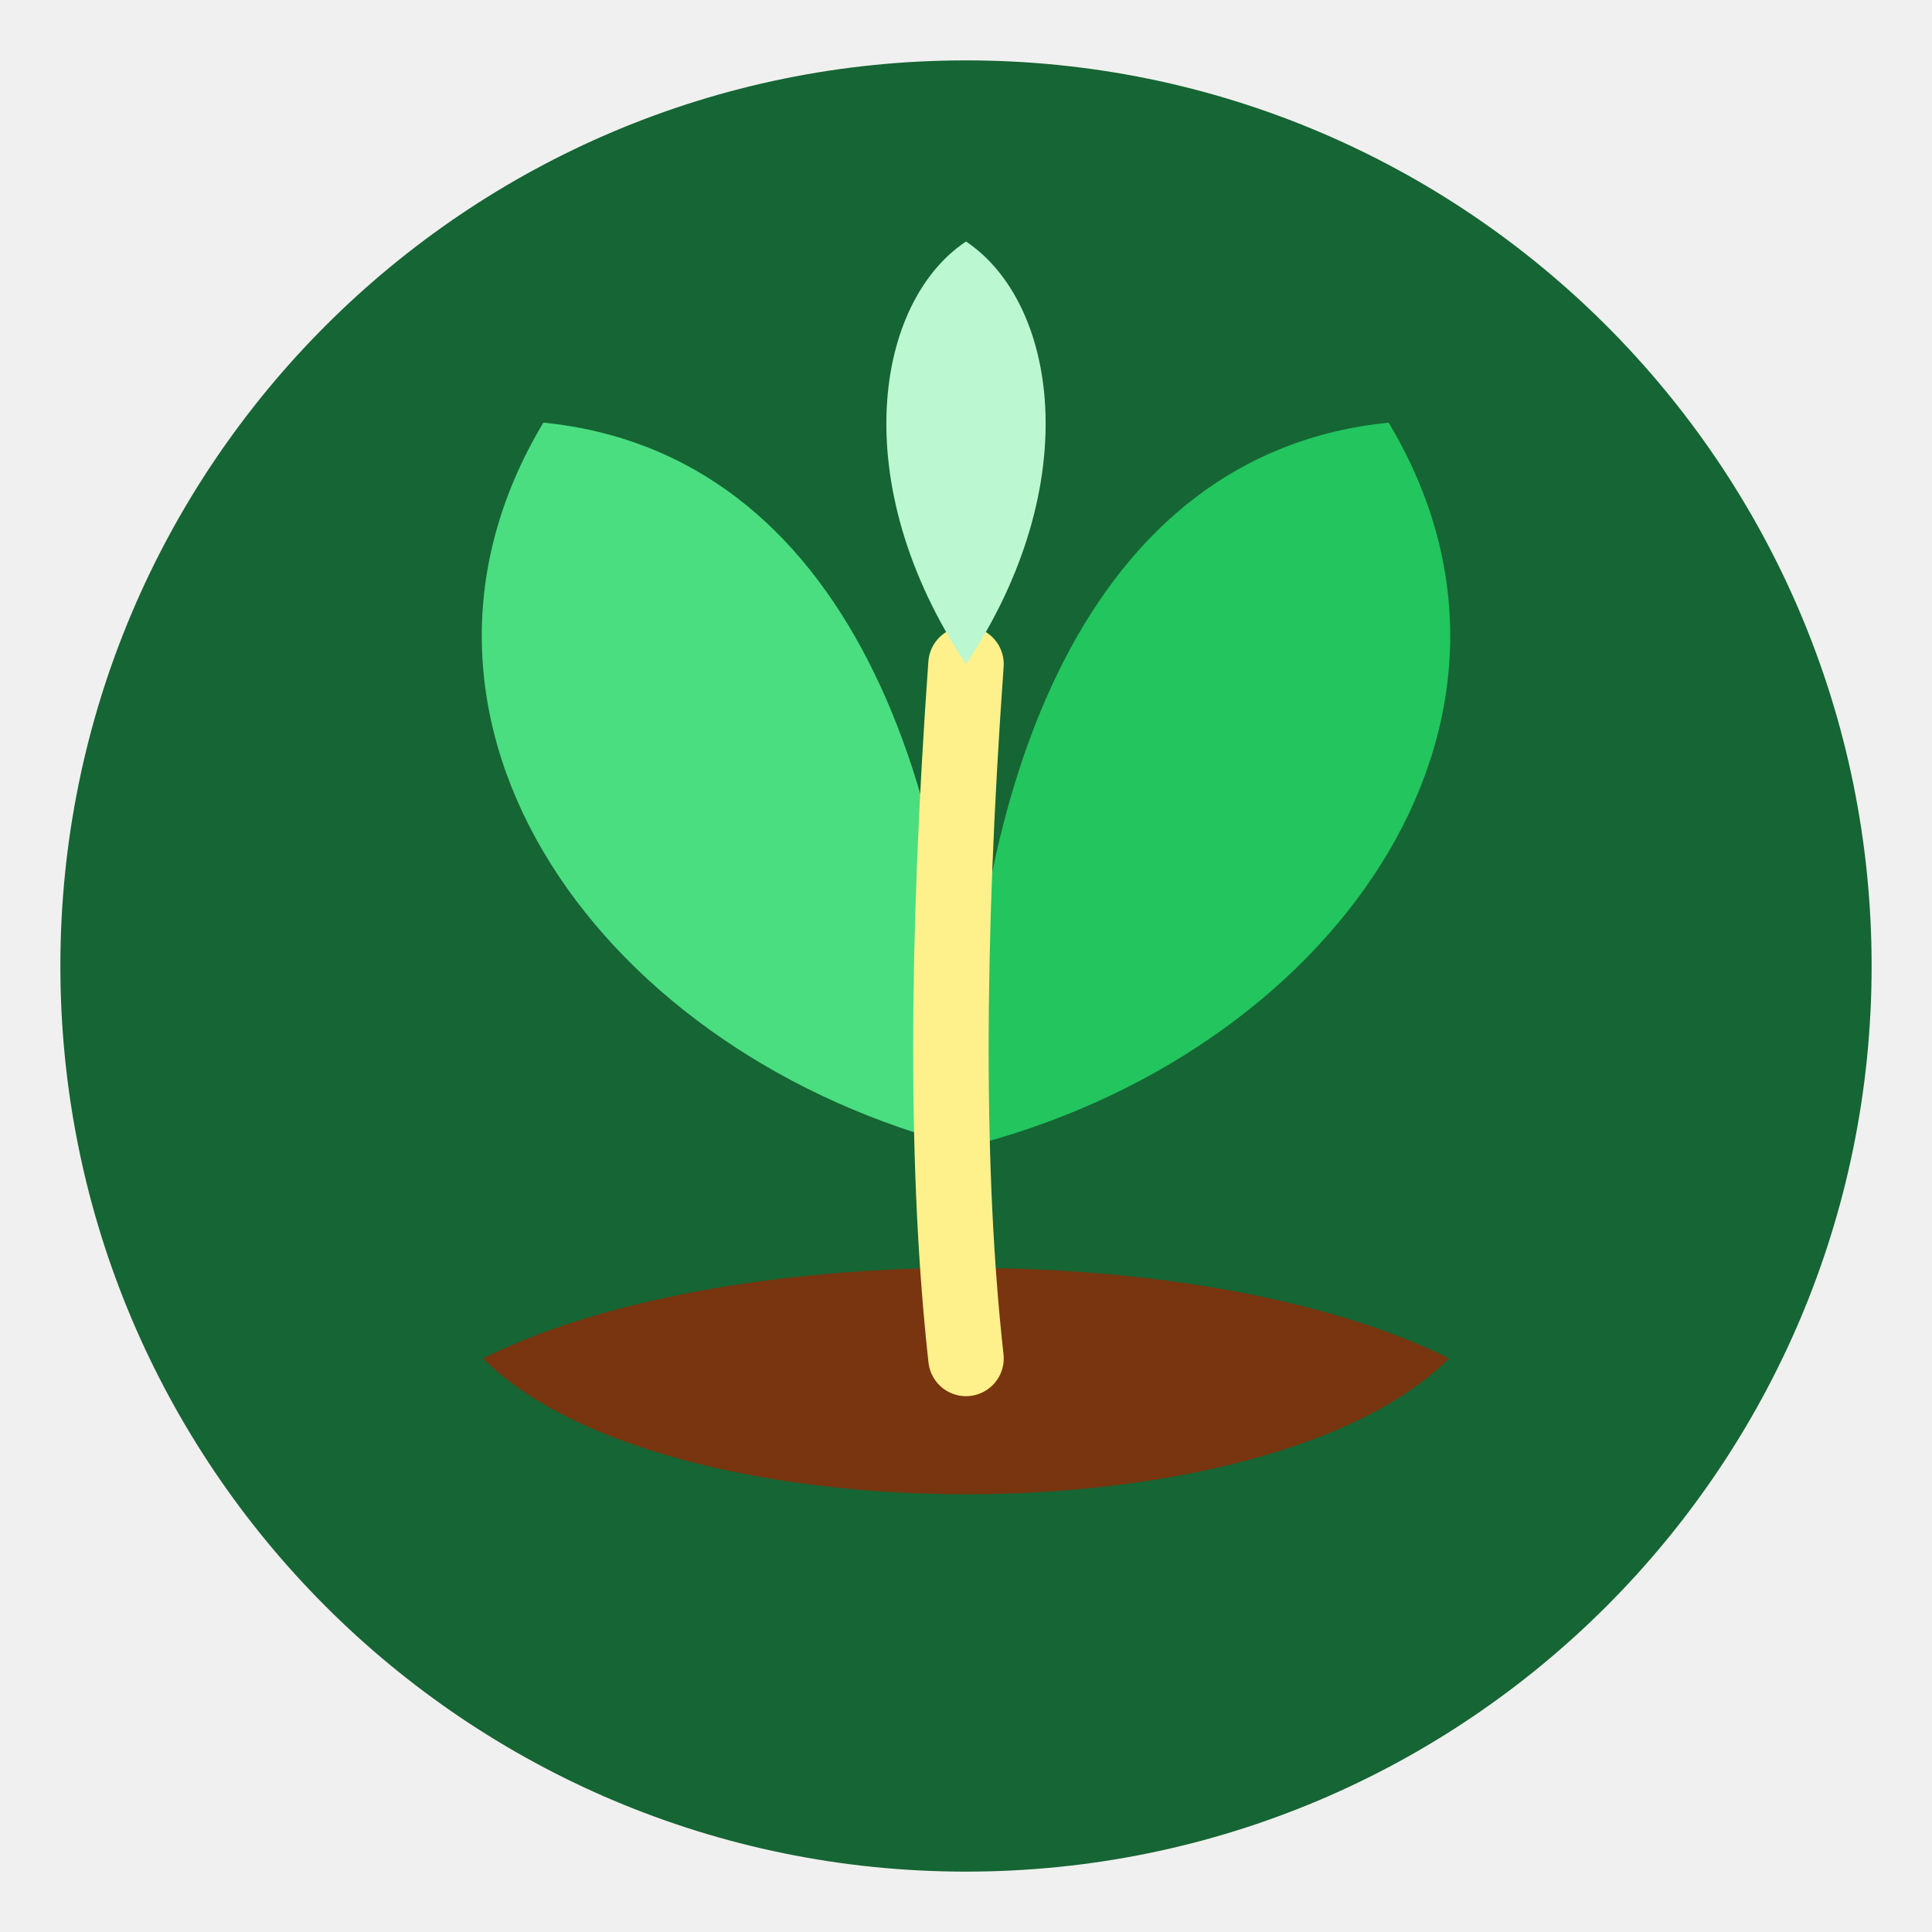
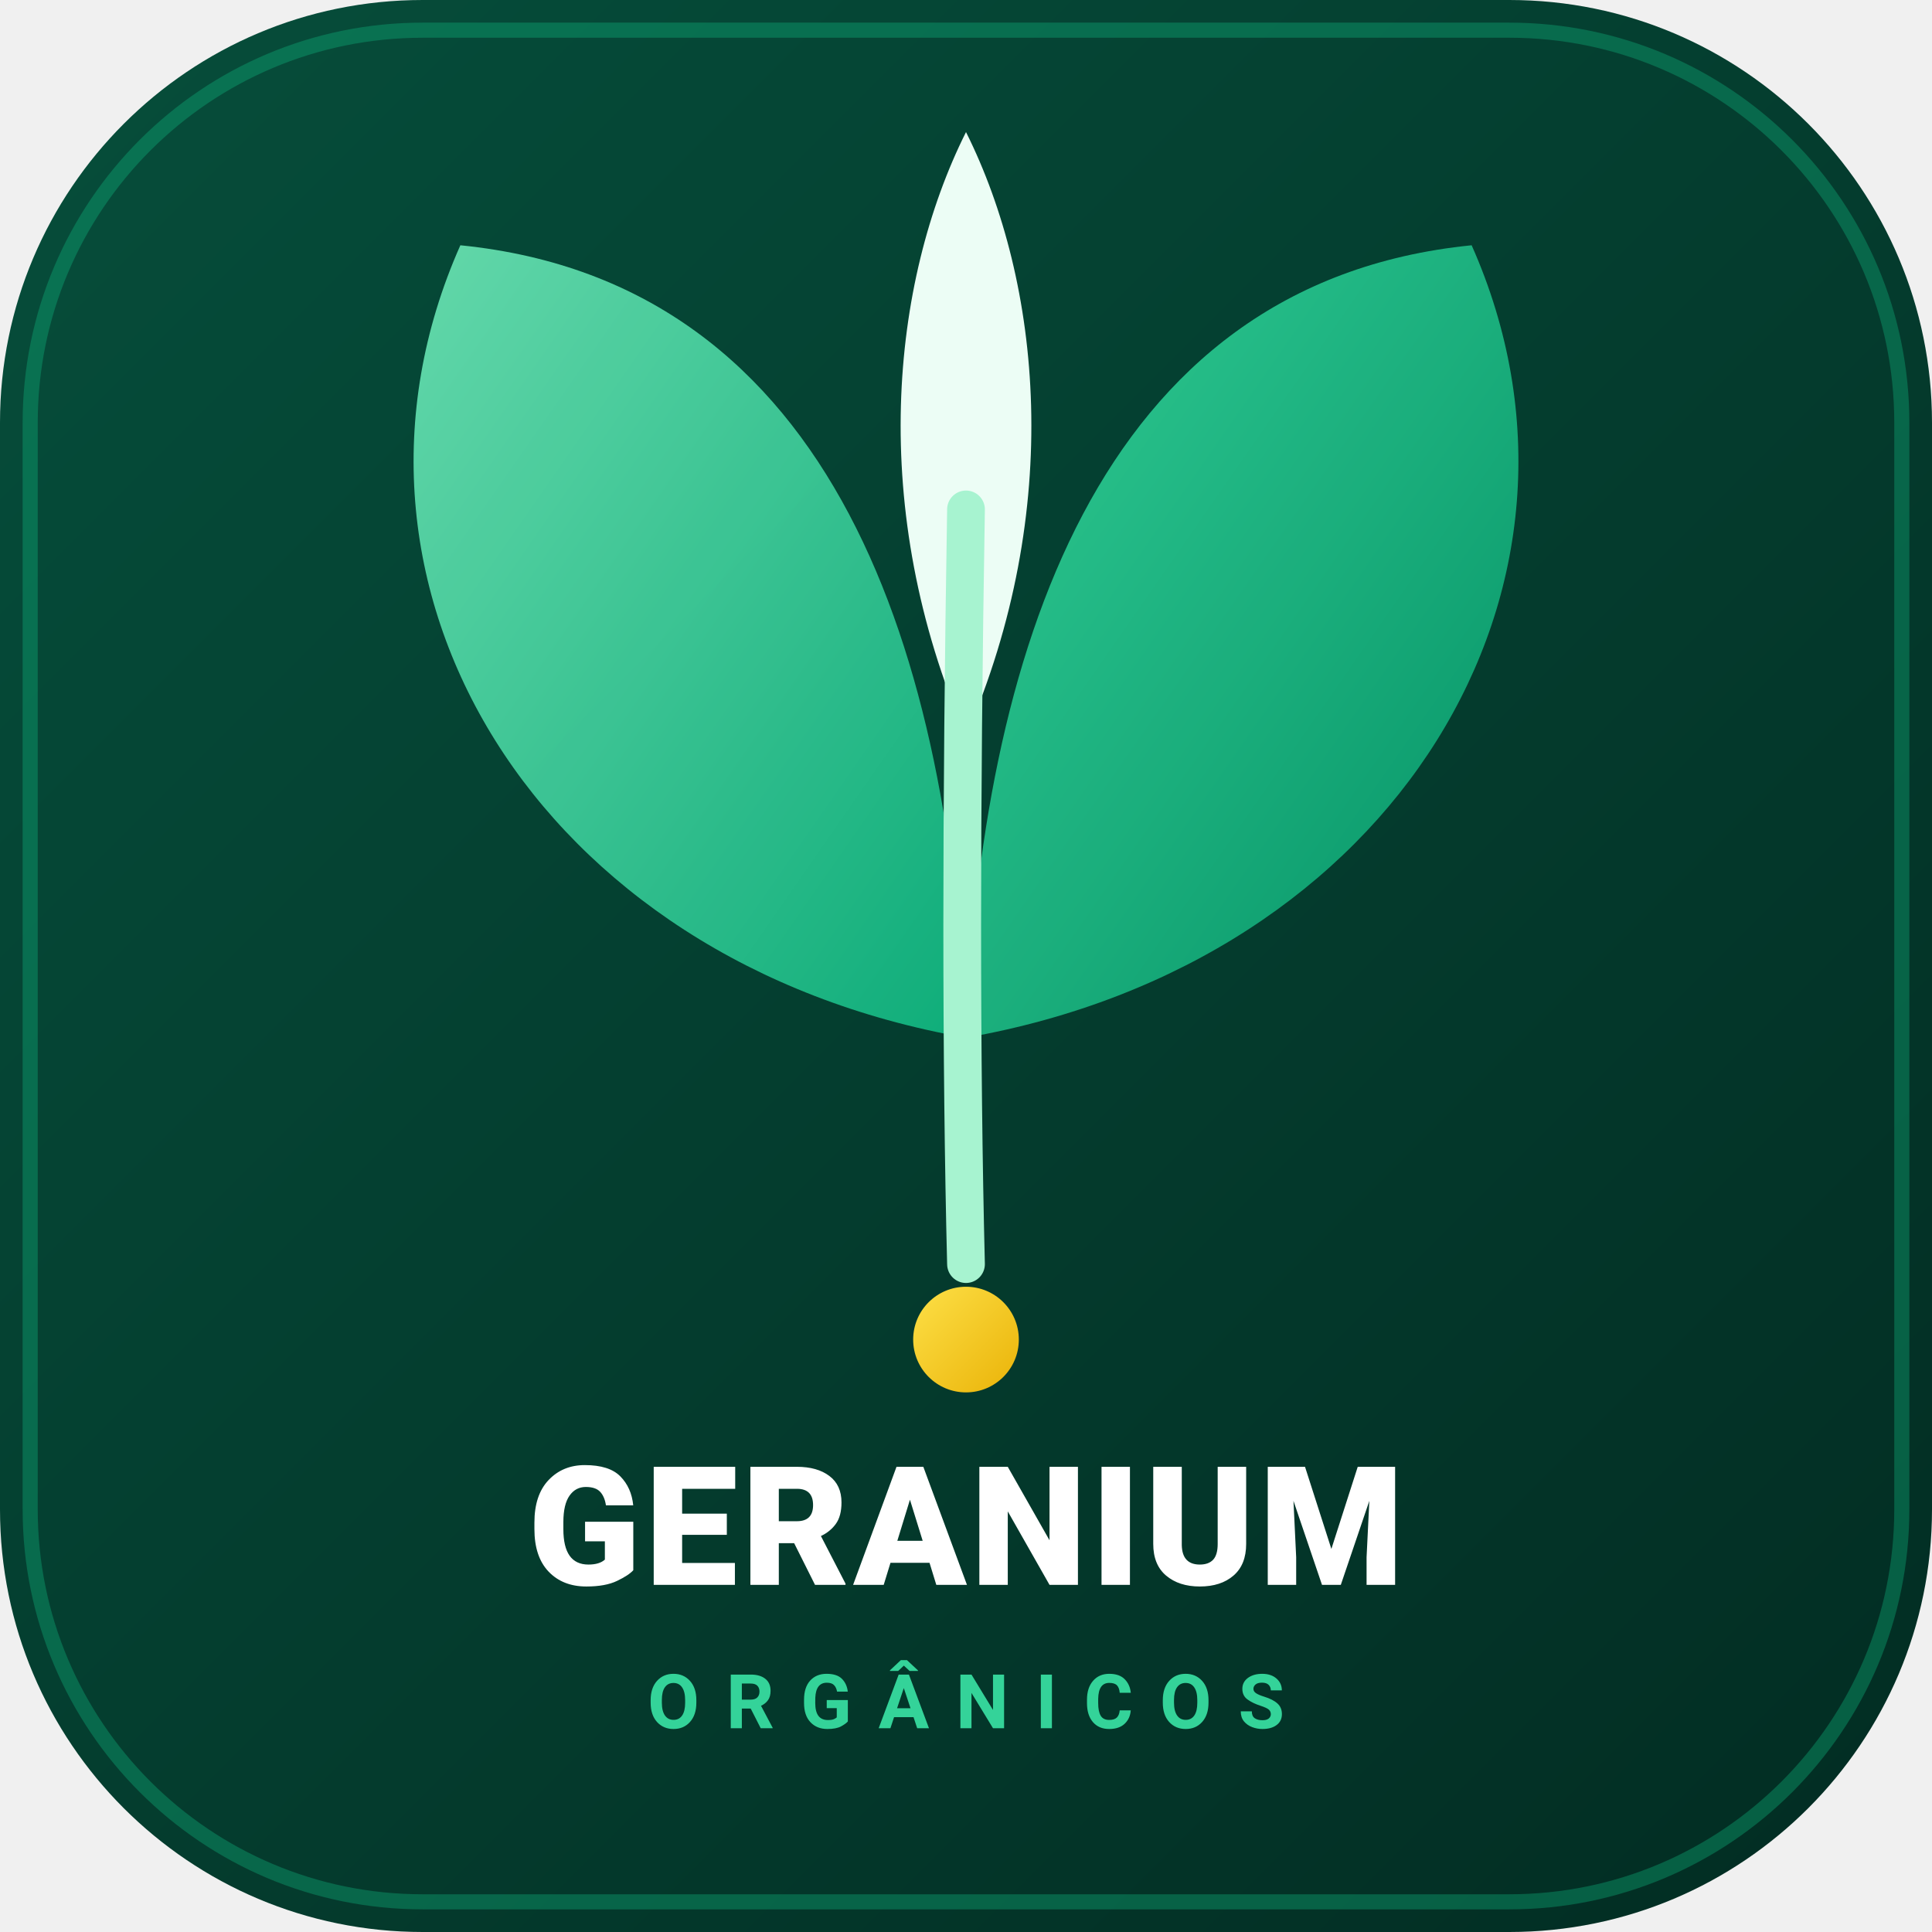
- <svg xmlns="http://www.w3.org/2000/svg" viewBox="0 0 64 64" width="64" height="64">
-   <circle cx="32" cy="32" r="30" fill="#166534" />
-   <path d="M 16 45 C 24 41, 40 41, 48 45 C 42 51, 22 51, 16 45 Z" fill="#78350f" />
-   <path d="M 32 38 C 20 35, 12 24, 18 14 C 28 15, 32 26, 32 38 Z" fill="#4ade80" />
-   <path d="M 32 38 C 44 35, 52 24, 46 14 C 36 15, 32 26, 32 38 Z" fill="#22c55e" />
-   <path d="M 32 45 Q 31 36 32 22" stroke="#fef08a" stroke-width="2.5" stroke-linecap="round" fill="none" />
-   <path d="M 32 22 C 28 16, 29 10, 32 8 C 35 10, 36 16, 32 22 Z" fill="#bbf7d0" />
+ <svg xmlns="http://www.w3.org/2000/svg" viewBox="0 0 512 512" width="512" height="512">
+   <defs>
+     <linearGradient id="bgGrad" x1="0%" y1="0%" x2="100%" y2="100%">
+       <stop offset="0%" stop-color="#064e3b" />
+       <stop offset="100%" stop-color="#022c22" />
+     </linearGradient>
+     <linearGradient id="leafGrad1" x1="0%" y1="0%" x2="100%" y2="100%">
+       <stop offset="0%" stop-color="#34d399" />
+       <stop offset="100%" stop-color="#059669" />
+     </linearGradient>
+     <linearGradient id="leafGrad2" x1="0%" y1="0%" x2="100%" y2="100%">
+       <stop offset="0%" stop-color="#6ee7b7" />
+       <stop offset="100%" stop-color="#10b981" />
+     </linearGradient>
+     <linearGradient id="goldAccent" x1="0%" y1="0%" x2="100%" y2="100%">
+       <stop offset="0%" stop-color="#fde047" />
+       <stop offset="100%" stop-color="#eab308" />
+     </linearGradient>
+   </defs>
+   <rect width="512" height="512" rx="112" fill="url(#bgGrad)" />
+   <rect x="8" y="8" width="496" height="496" rx="104" fill="none" stroke="#10b981" stroke-width="4" stroke-opacity="0.35" />
+   <g transform="translate(0, -25)">
+     <path d="M 256 300 C 370 280 430 180 390 90 C 290 100 260 200 256 300 Z" fill="url(#leafGrad1)" opacity="0.95" />
+     <path d="M 256 300 C 142 280 82 180 122 90 C 222 100 252 200 256 300 Z" fill="url(#leafGrad2)" opacity="0.9" />
+     <path d="M 256 220 C 230 160 236 100 256 60 C 276 100 282 160 256 220 Z" fill="#ecfdf5" />
+     <path d="M 256 360 Q 254 280 256 160" stroke="#a7f3d0" stroke-width="10" stroke-linecap="round" fill="none" />
+     <circle cx="256" cy="380" r="14" fill="url(#goldAccent)" />
+   </g>
+   <text x="256" y="420" text-anchor="middle" font-family="-apple-system, BlinkMacSystemFont, 'Segoe UI', Roboto, Helvetica, Arial, sans-serif" font-size="44" font-weight="900" fill="#ffffff" letter-spacing="1">GERANIUM</text>
+   <text x="256" y="458" text-anchor="middle" font-family="-apple-system, BlinkMacSystemFont, 'Segoe UI', Roboto, Helvetica, Arial, sans-serif" font-size="20" font-weight="700" fill="#34d399" letter-spacing="7">ORGÂNICOS</text>
</svg>
